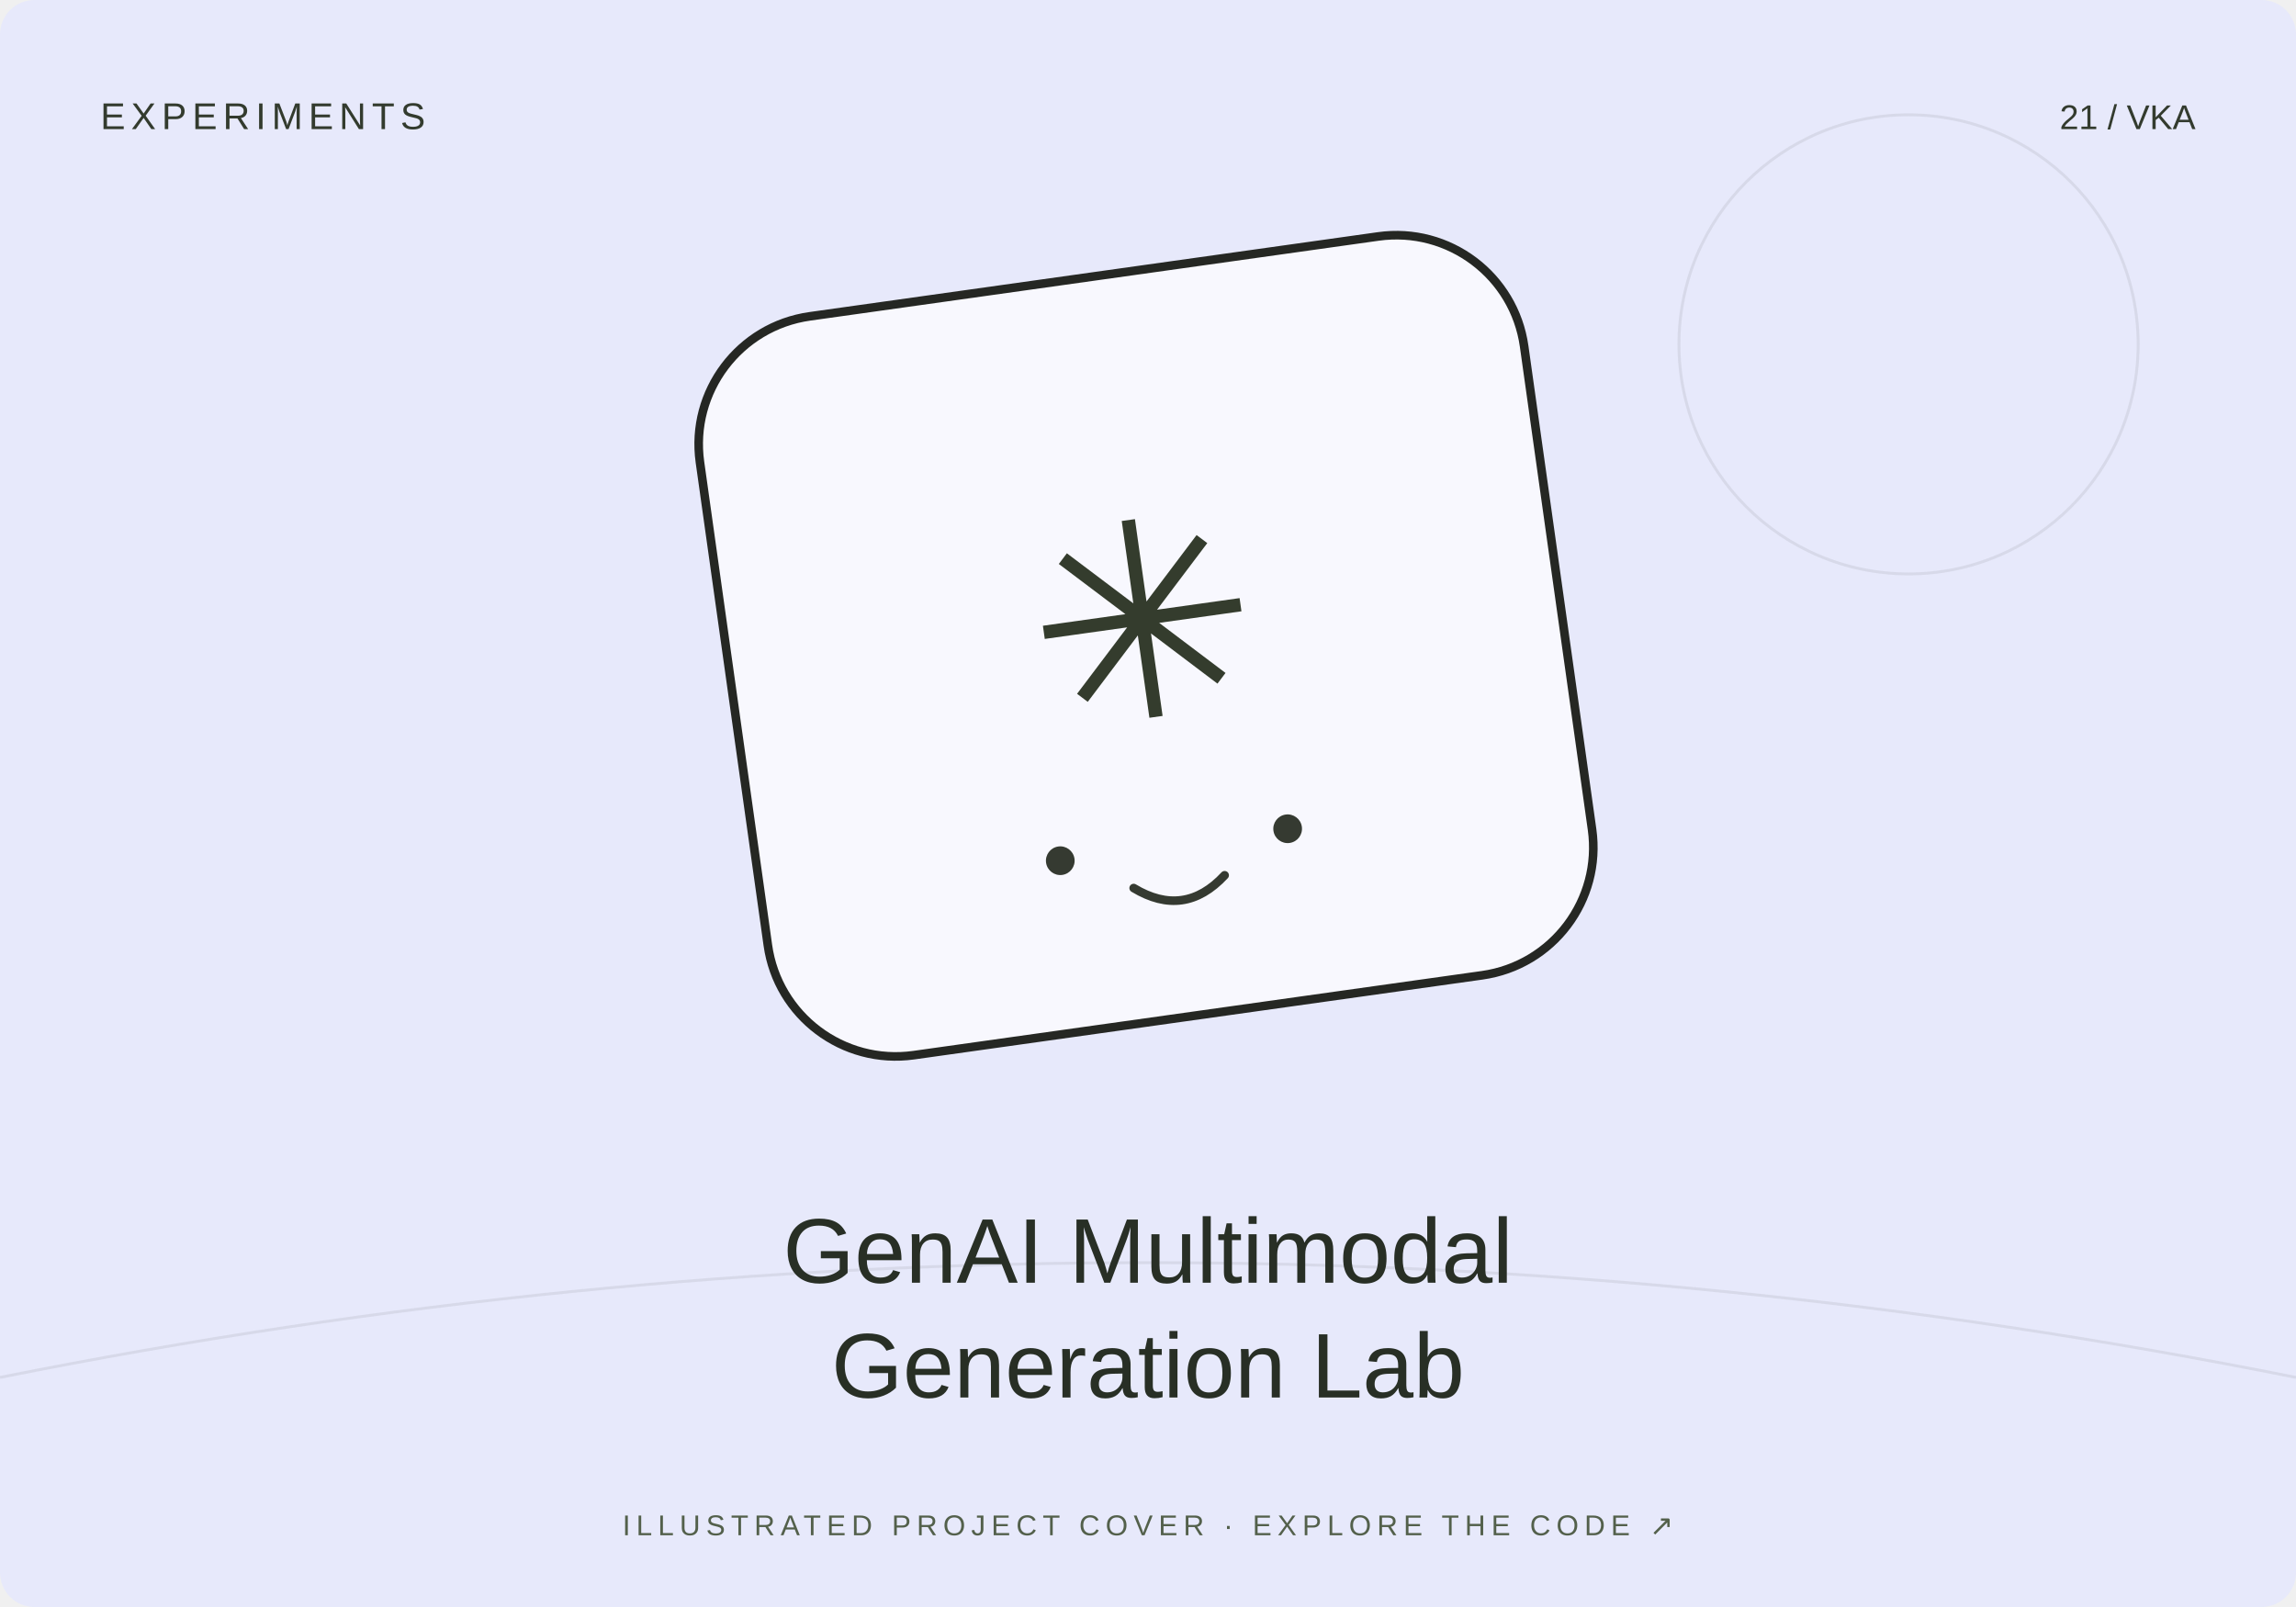
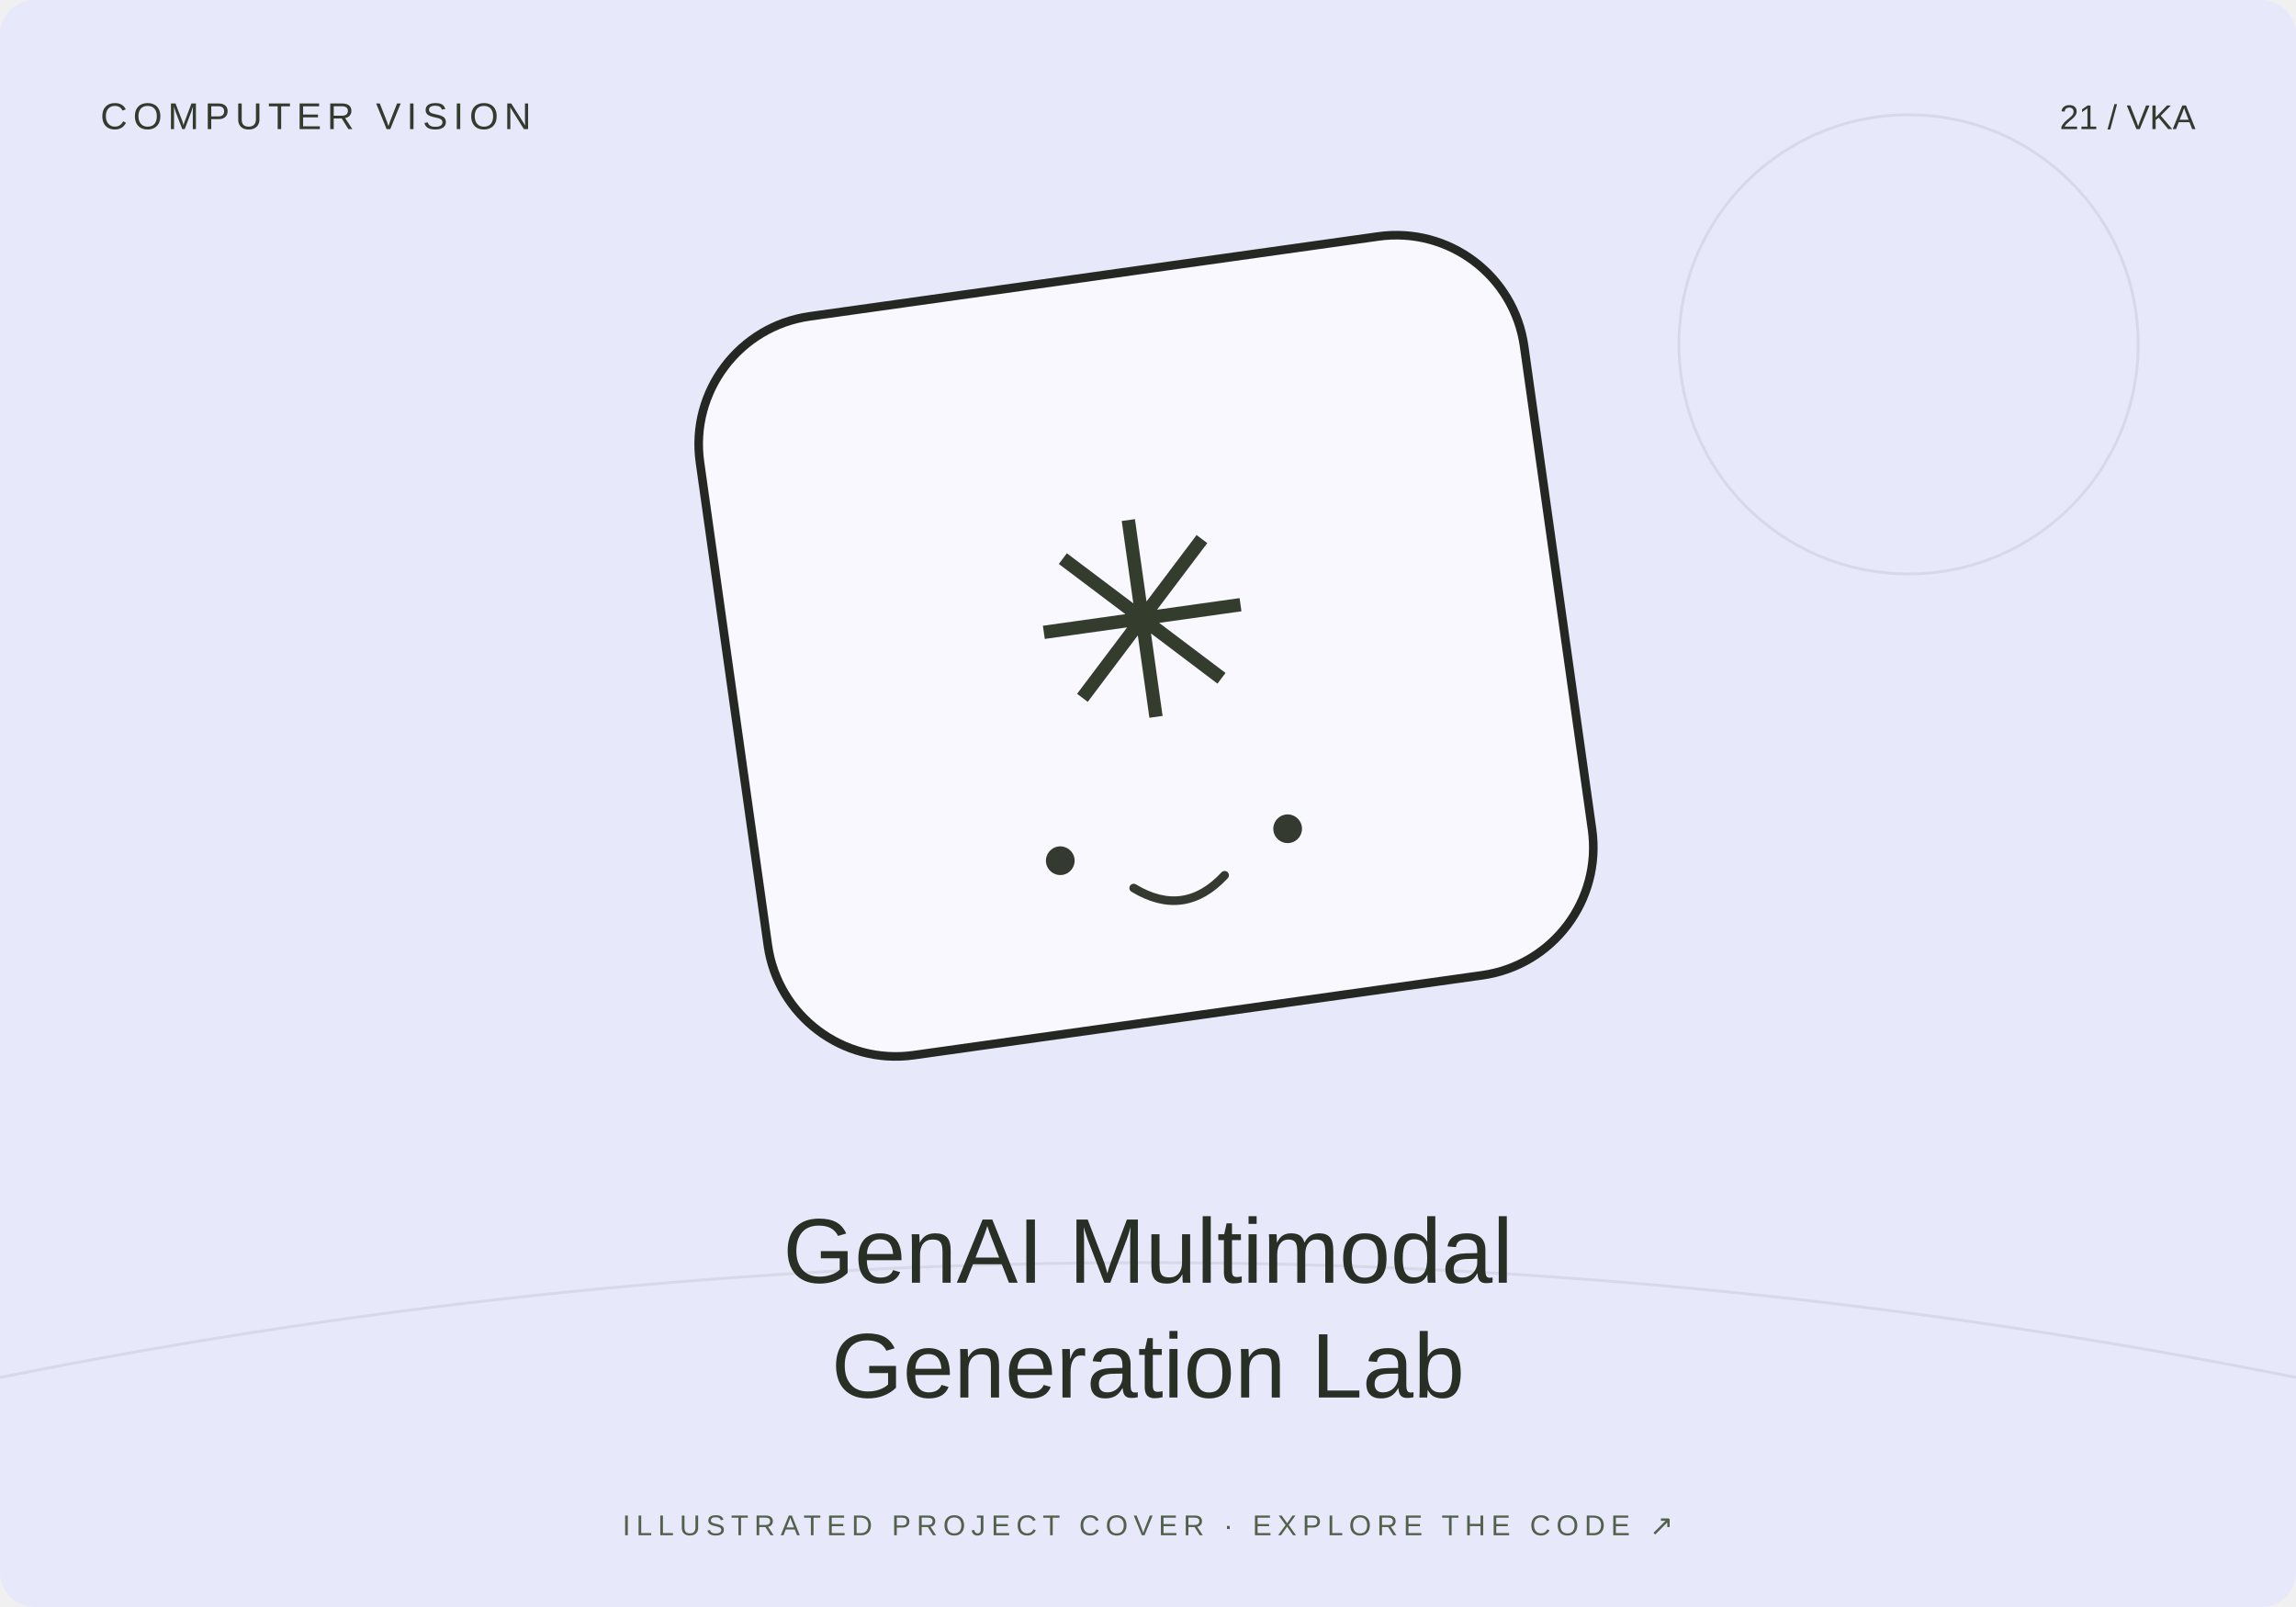
<svg xmlns="http://www.w3.org/2000/svg" width="800" height="560" viewBox="0 0 800 560">
  <rect width="800" height="560" rx="12" fill="#e7e9fb" />
  <path d="M0 480Q400 400 800 480" stroke="#20231f" stroke-opacity=".08" fill="none" />
  <circle cx="665" cy="120" r="80" fill="none" stroke="#20231f" stroke-opacity=".08" />
  <g transform="translate(400 230) rotate(-8)">
    <rect x="-145" y="-135" width="290" height="260" rx="45" fill="#fff" fill-opacity=".7" stroke="#252723" stroke-width="3" />
    <text y="20" text-anchor="middle" font-family="Arial,sans-serif" font-size="95" fill="#343c2d">✳</text>
    <circle cx="-40" cy="65" r="5" fill="#353a31" />
    <circle cx="40" cy="65" r="5" fill="#353a31" />
    <path d="M-16 78q16 13 32 0" fill="none" stroke="#353a31" stroke-width="3" stroke-linecap="round" />
  </g>
-   <text x="35" y="45" font-size="13" font-family="Arial,sans-serif" fill="#333b2e" letter-spacing="2">EXPERIMENTS</text>
+   <text x="35" y="45" font-size="13" font-family="Arial,sans-serif" fill="#333b2e" letter-spacing="2">COMPUTER VISION</text>
  <text x="765" y="45" text-anchor="end" font-size="12" font-family="Arial,sans-serif" fill="#333b2e">21 / VKA</text>
  <text x="400" y="447" text-anchor="middle" font-family="Arial,sans-serif" font-size="32" fill="#282f25">GenAI Multimodal</text>
  <text x="400" y="487" text-anchor="middle" font-family="Arial,sans-serif" font-size="32" fill="#282f25">Generation Lab</text>
  <text x="400" y="535" text-anchor="middle" font-family="Arial,sans-serif" font-size="10" fill="#53604b" letter-spacing="2">ILLUSTRATED PROJECT COVER · EXPLORE THE CODE ↗</text>
</svg>
